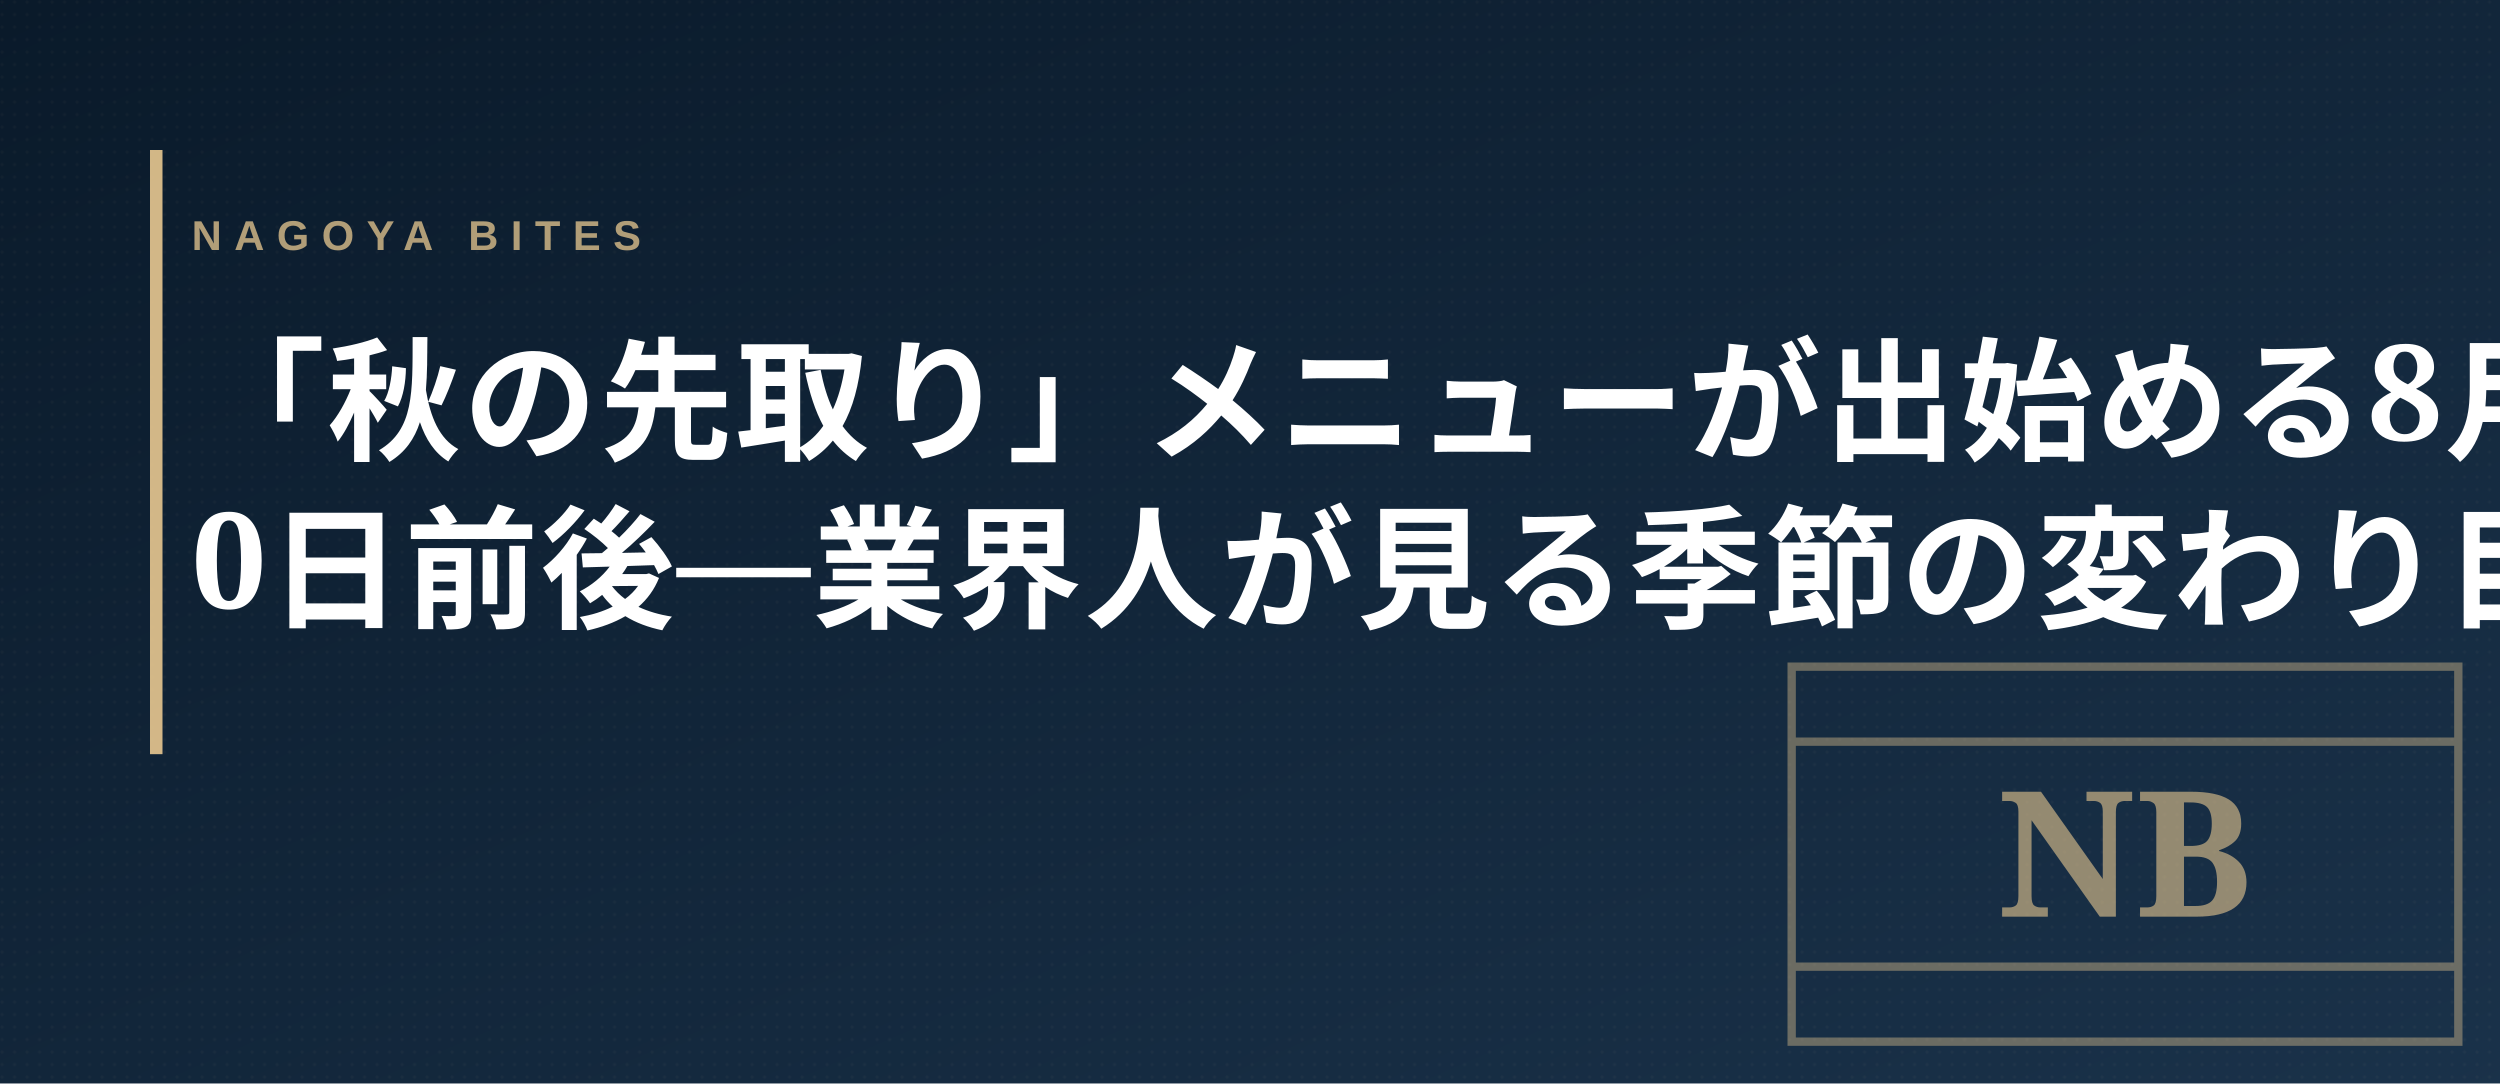
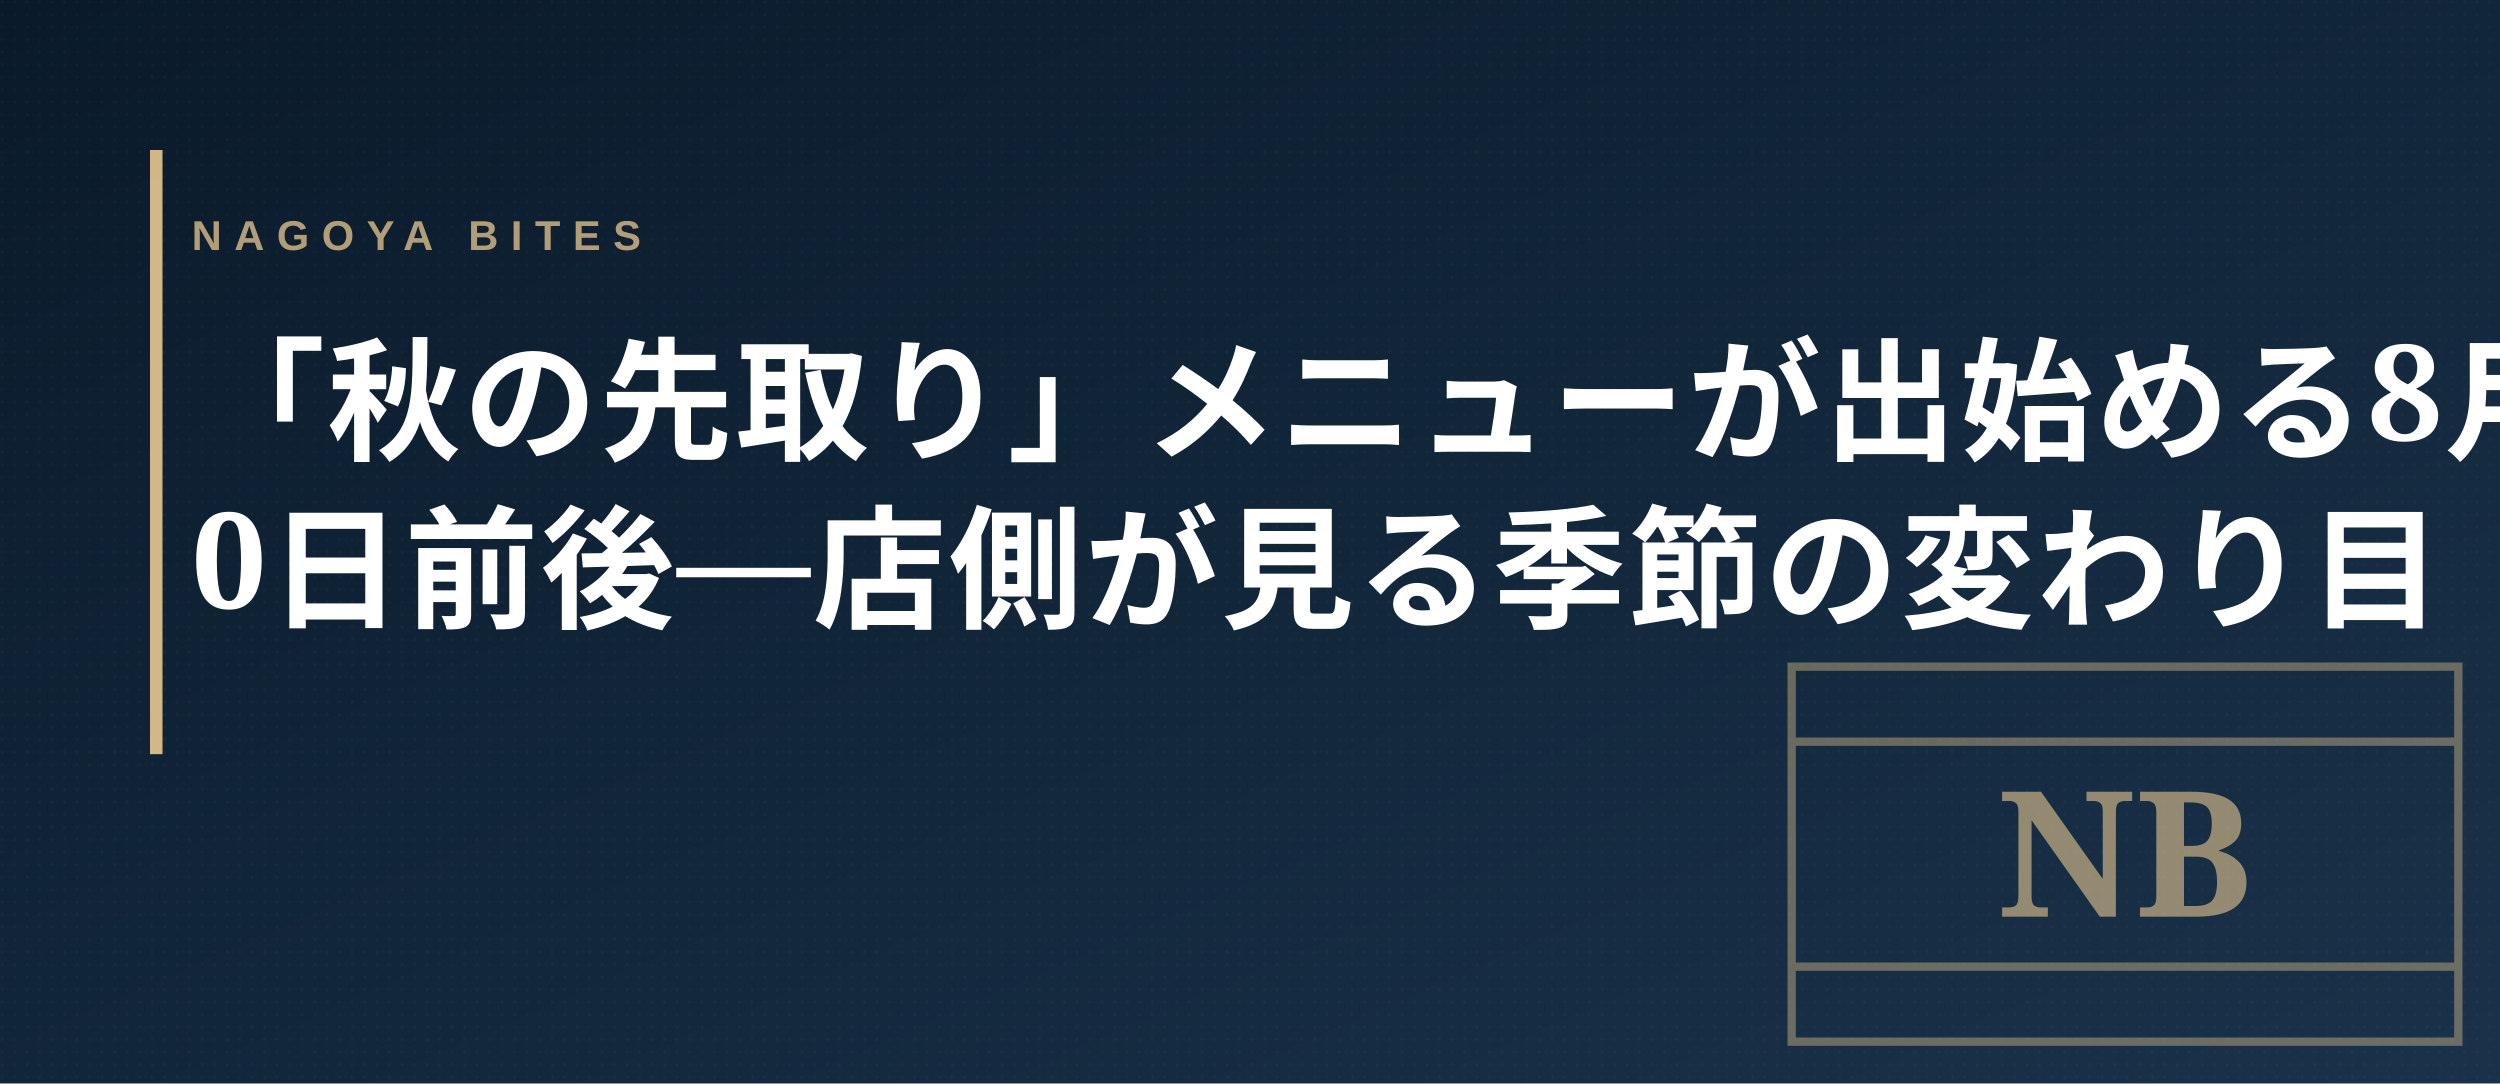
- <svg xmlns="http://www.w3.org/2000/svg" viewBox="0 0 600 260" width="600" height="260" role="img" aria-label="「秋の先取り」メニューが出始める8月20日前後 — 業界人が見る季節の変わり目">
+ <svg xmlns="http://www.w3.org/2000/svg" viewBox="0 0 600 260" width="600" height="260" role="img" aria-label="「秋の先取り」メニューが出始める8月20日前後 — 店側が見る季節の変わり目">
  <defs>
    <linearGradient id="bg" x1="0" y1="0" x2="1" y2="1">
      <stop offset="0%" stop-color="#0a1a2a" />
      <stop offset="100%" stop-color="#2a4a6a" />
    </linearGradient>
    <pattern id="grain" width="3" height="3" patternUnits="userSpaceOnUse">
      <rect width="3" height="3" fill="#0a1a2a" />
      <circle cx="0.5" cy="0.5" r="0.4" fill="#e8c890" opacity="0.06" />
    </pattern>
  </defs>
  <rect width="600" height="260" fill="url(#bg)" />
  <rect width="600" height="260" fill="url(#grain)" opacity=".5" />
  <g opacity=".4" fill="none" stroke="#e8c890" stroke-width="2">
    <rect x="430" y="160" width="160" height="90" />
    <line x1="430" y1="178" x2="590" y2="178" />
    <line x1="430" y1="232" x2="590" y2="232" />
  </g>
  <text x="510" y="220" text-anchor="middle" fill="#e8c890" opacity=".6" font-family="'Hiragino Mincho ProN', 'Yu Mincho', serif" font-size="42" font-weight="700">NB</text>
  <rect x="36" y="36" width="3" height="145" fill="#e8c890" opacity=".9" />
  <text x="46" y="108" fill="#fff" font-family="'Hiragino Mincho ProN','Yu Mincho','Noto Serif JP',serif" font-size="32" font-weight="700" letter-spacing="0.02em">「秋の先取り」メニューが出始める8月2</text>
-   <text x="46" y="146" fill="#fff" font-family="'Hiragino Mincho ProN','Yu Mincho','Noto Serif JP',serif" font-size="32" font-weight="700" letter-spacing="0.02em">0日前後—業界人が見る季節の変わり目</text>
+   <text x="46" y="146" fill="#fff" font-family="'Hiragino Mincho ProN','Yu Mincho','Noto Serif JP',serif" font-size="32" font-weight="700" letter-spacing="0.02em">0日前後—店側が見る季節の変わり目</text>
  <text x="46" y="60" fill="#e8c890" opacity=".75" font-family="'Helvetica Neue', Arial, sans-serif" font-size="10" font-weight="700" letter-spacing="0.3em">NAGOYA BITES</text>
</svg>
